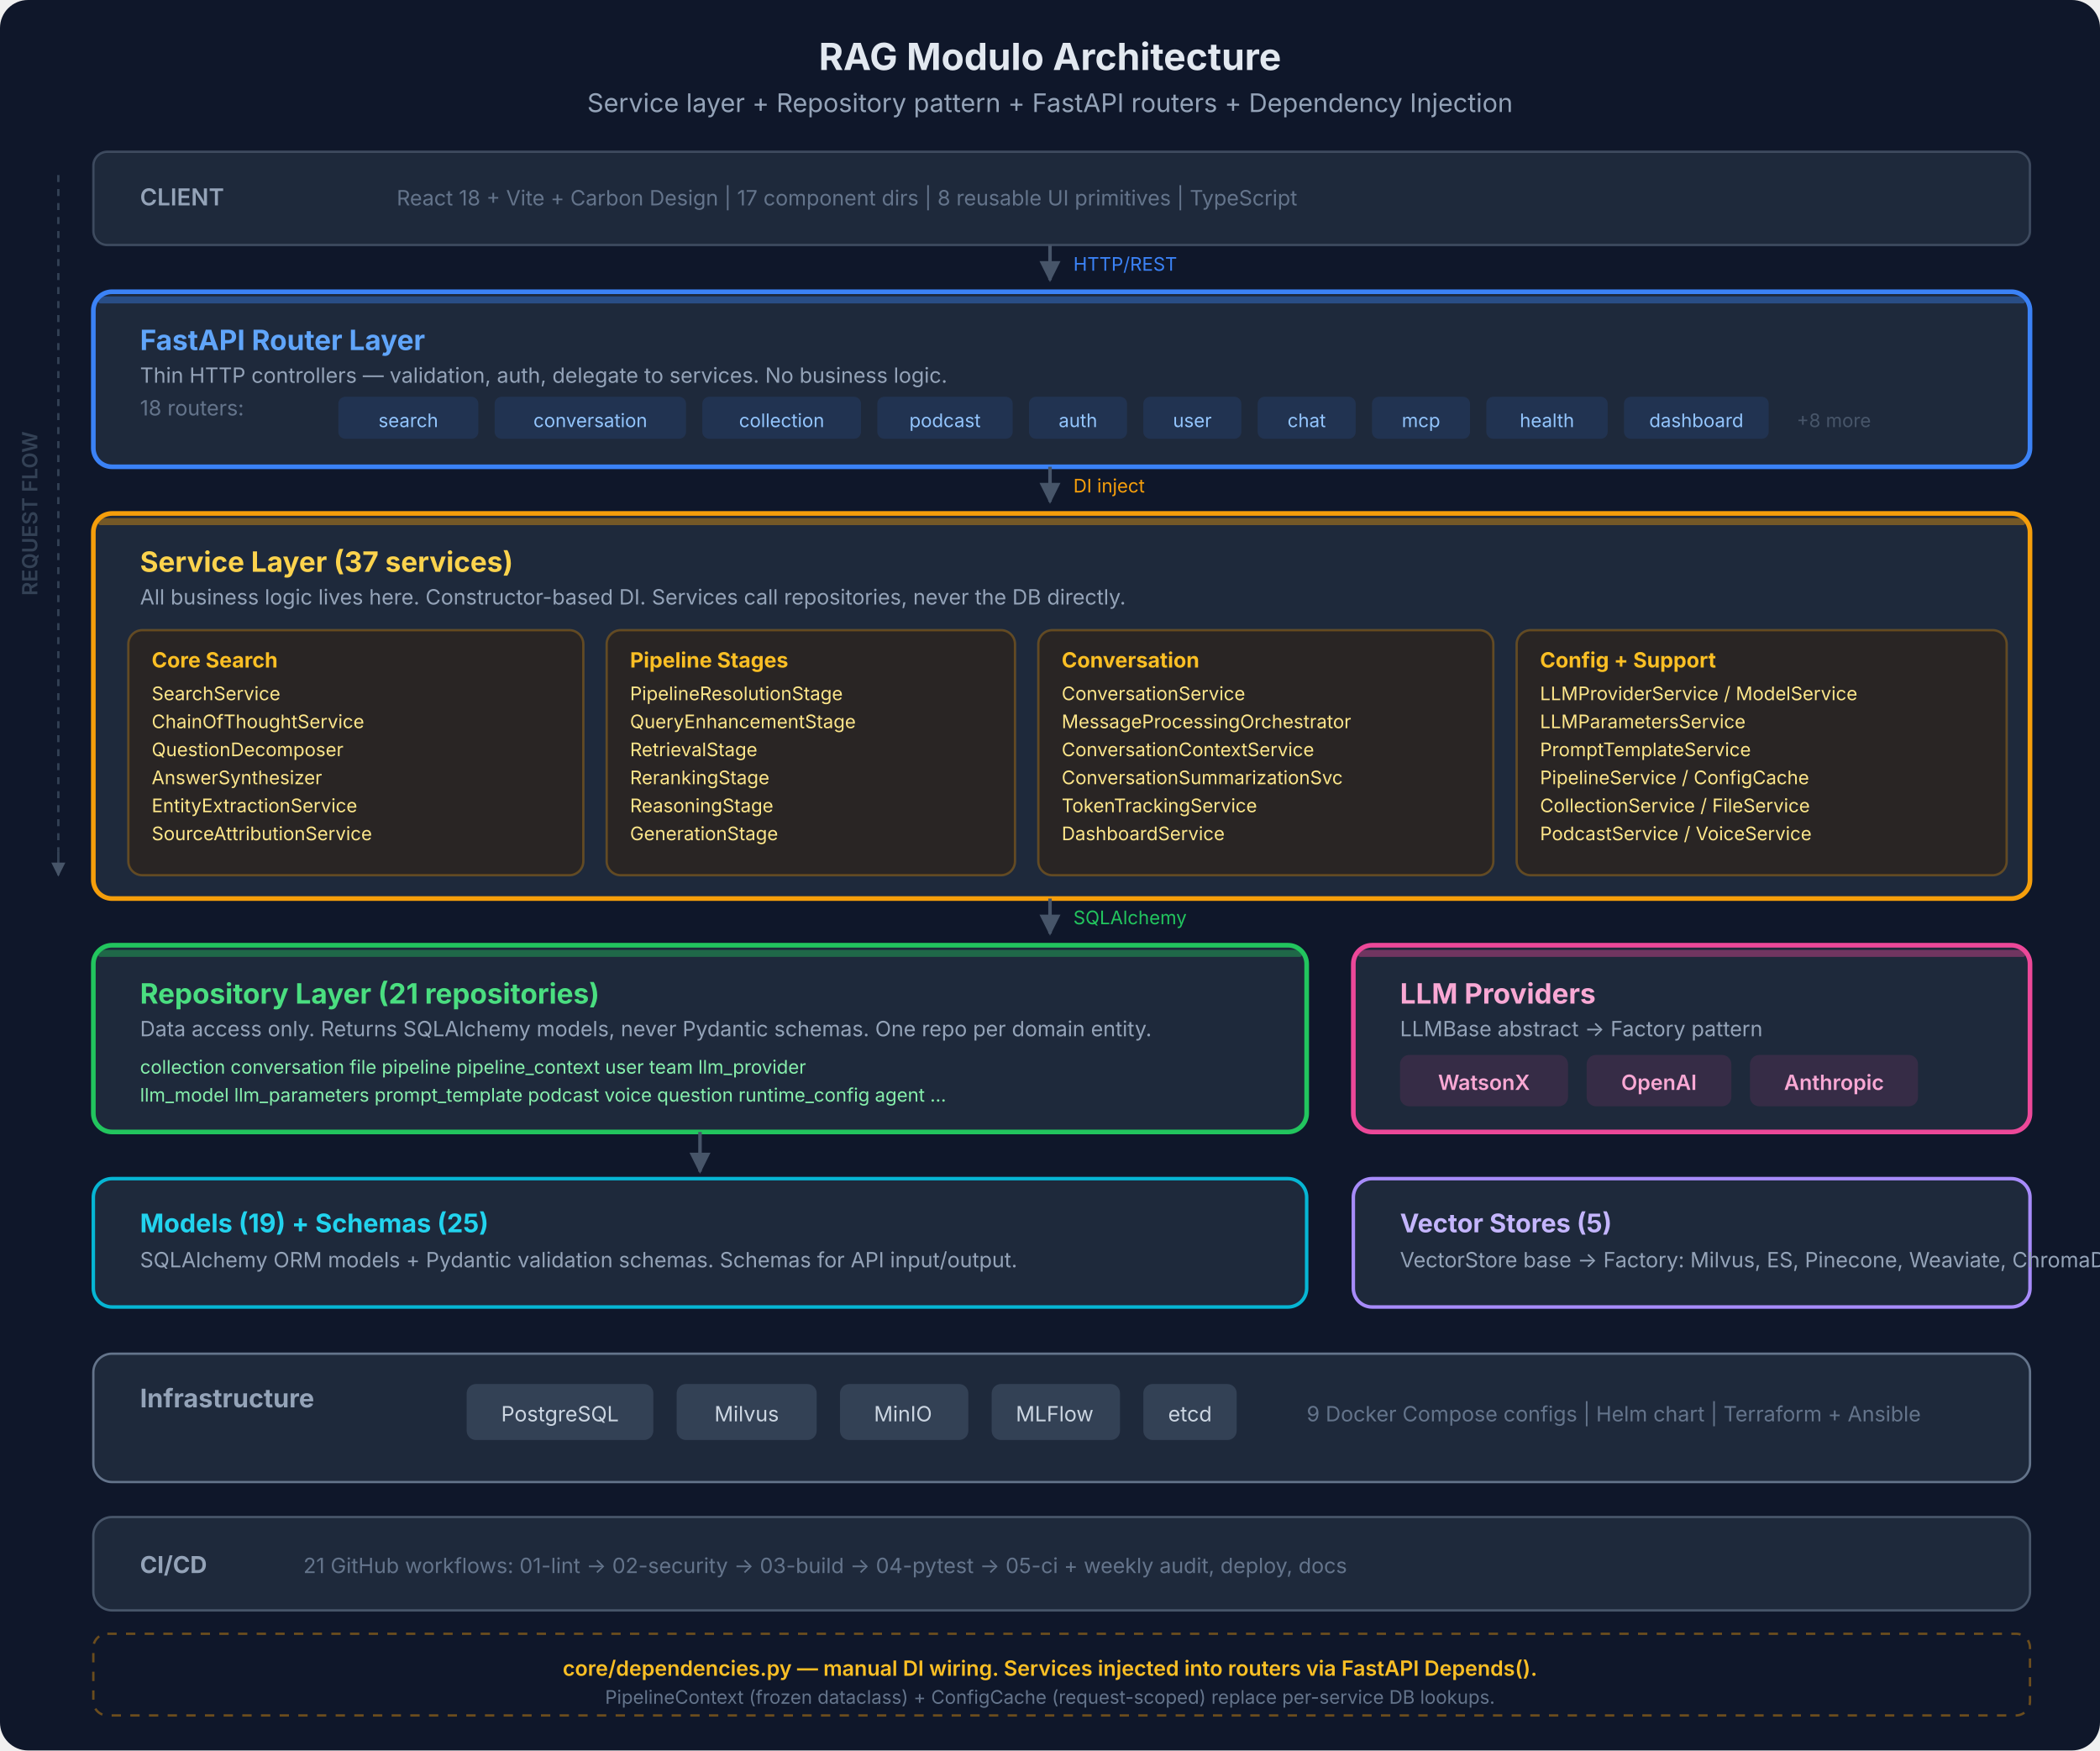
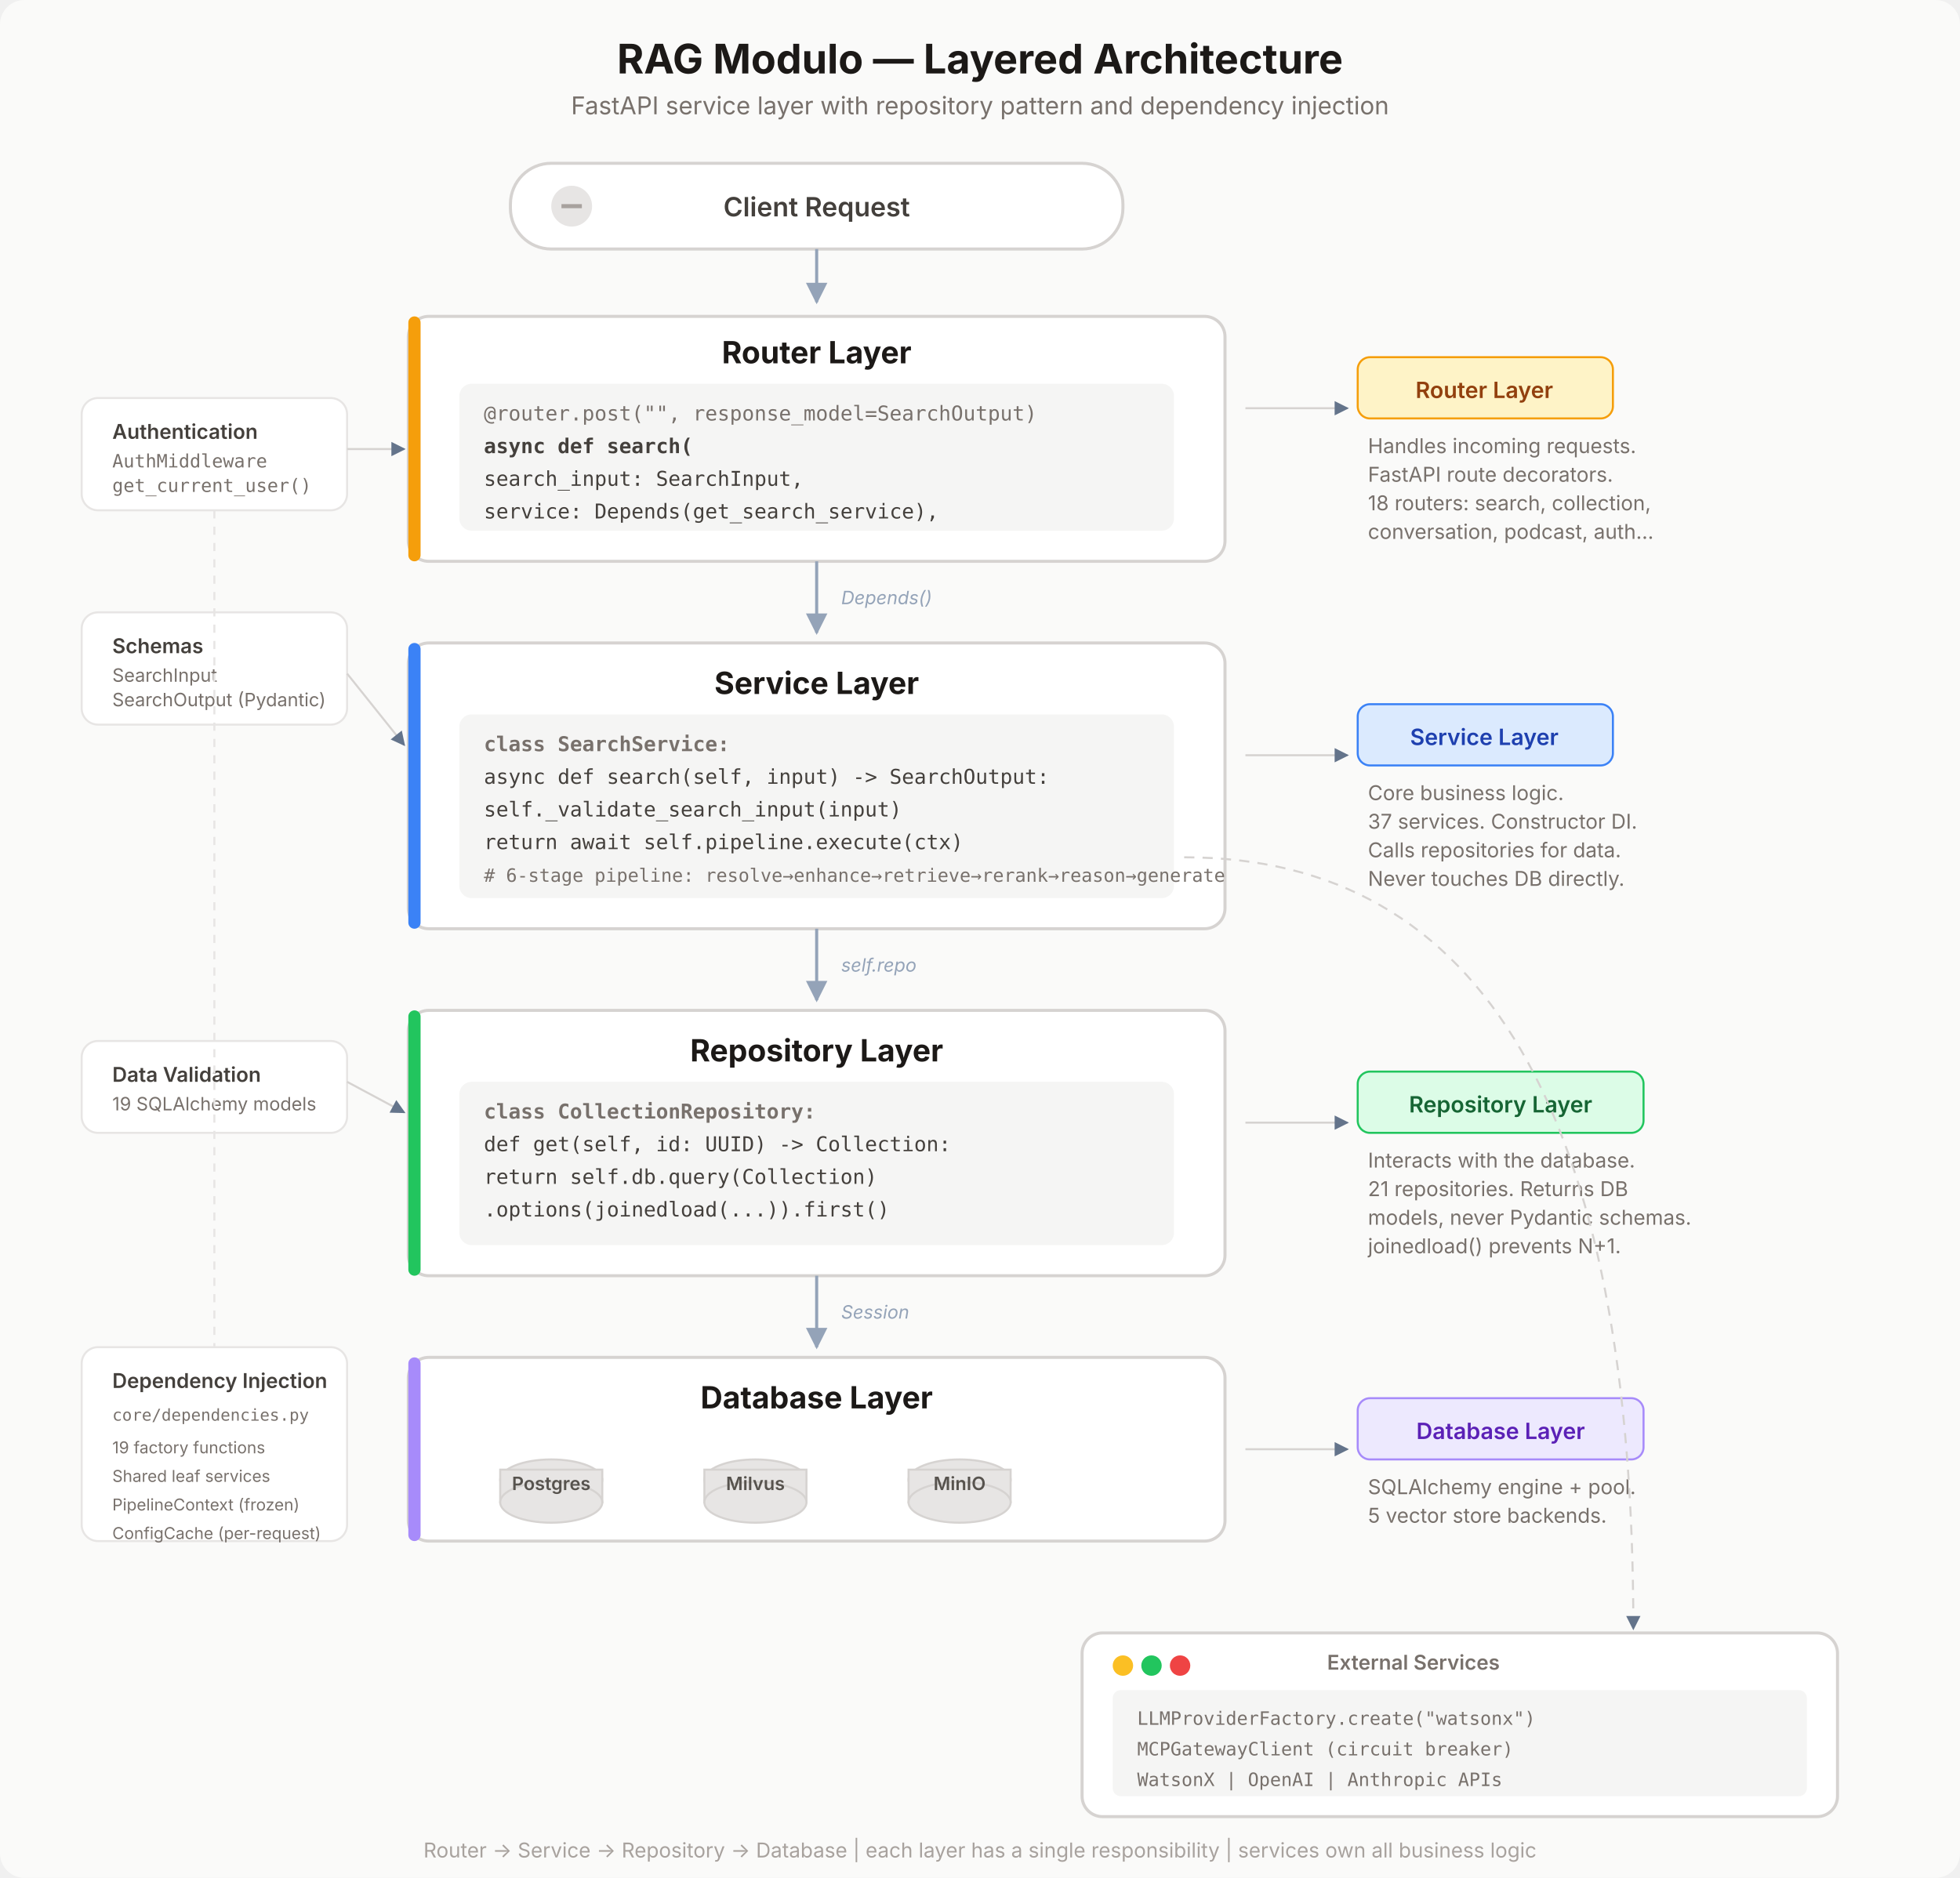
- <svg xmlns="http://www.w3.org/2000/svg" viewBox="0 0 900 750" font-family="system-ui, -apple-system, sans-serif">
+ <svg xmlns="http://www.w3.org/2000/svg" viewBox="0 0 960 920" font-family="system-ui, -apple-system, sans-serif">
  <defs>
-     <marker id="flowArrow" viewBox="0 0 10 10" refX="9" refY="5" markerWidth="6" markerHeight="6" orient="auto">
-       <path d="M 0 0 L 10 5 L 0 10 z" fill="#475569" />
+     <marker id="arr" viewBox="0 0 10 10" refX="9" refY="5" markerWidth="7" markerHeight="7" orient="auto">
+       <path d="M 0 0 L 10 5 L 0 10 z" fill="#94a3b8" />
    </marker>
-     <marker id="flowArrowBlue" viewBox="0 0 10 10" refX="9" refY="5" markerWidth="6" markerHeight="6" orient="auto">
-       <path d="M 0 0 L 10 5 L 0 10 z" fill="#3b82f6" />
+     <marker id="arrLeft" viewBox="0 0 10 10" refX="9" refY="5" markerWidth="7" markerHeight="7" orient="auto">
+       <path d="M 0 0 L 10 5 L 0 10 z" fill="#64748b" />
    </marker>
  </defs>
-   <rect width="900" height="750" fill="#0f172a" rx="12" />
-   <text x="450" y="30" text-anchor="middle" fill="#e2e8f0" font-size="16" font-weight="700">RAG Modulo Architecture</text>
-   <text x="450" y="48" text-anchor="middle" fill="#94a3b8" font-size="11">Service layer + Repository pattern + FastAPI routers + Dependency Injection</text>
-   <text x="16" y="220" fill="#334155" font-size="9" transform="rotate(-90, 16, 220)" text-anchor="middle" font-weight="600">REQUEST FLOW</text>
-   <line x1="25" y1="75" x2="25" y2="365" stroke="#334155" stroke-width="1" stroke-dasharray="3,3" />
-   <path d="M25 365 L25 375" stroke="#334155" stroke-width="1" marker-end="url(#flowArrow)" />
-   <rect x="40" y="65" width="830" height="40" rx="6" fill="#1e293b" stroke="#64748b" stroke-width="1" stroke-opacity="0.5" />
-   <text x="60" y="88" fill="#94a3b8" font-size="10" font-weight="600">CLIENT</text>
-   <text x="170" y="88" fill="#64748b" font-size="9">React 18 + Vite + Carbon Design | 17 component dirs | 8 reusable UI primitives | TypeScript</text>
-   <line x1="450" y1="105" x2="450" y2="120" stroke="#475569" stroke-width="1.5" marker-end="url(#flowArrow)" />
-   <text x="460" y="116" fill="#3b82f6" font-size="8">HTTP/REST</text>
-   <rect x="40" y="125" width="830" height="75" rx="8" fill="#1e293b" stroke="#3b82f6" stroke-width="2" />
-   <rect x="42" y="127" width="826" height="3" rx="1" fill="#3b82f6" fill-opacity="0.4" />
-   <text x="60" y="150" fill="#60a5fa" font-size="12" font-weight="700">FastAPI Router Layer</text>
-   <text x="60" y="164" fill="#94a3b8" font-size="9">Thin HTTP controllers — validation, auth, delegate to services. No business logic.</text>
-   <text x="60" y="178" fill="#64748b" font-size="9">18 routers:</text>
-   <rect x="145" y="170" width="60" height="18" rx="3" fill="#3b82f6" fill-opacity="0.12" />
-   <text x="175" y="183" text-anchor="middle" fill="#93c5fd" font-size="8">search</text>
-   <rect x="212" y="170" width="82" height="18" rx="3" fill="#3b82f6" fill-opacity="0.12" />
-   <text x="253" y="183" text-anchor="middle" fill="#93c5fd" font-size="8">conversation</text>
-   <rect x="301" y="170" width="68" height="18" rx="3" fill="#3b82f6" fill-opacity="0.12" />
-   <text x="335" y="183" text-anchor="middle" fill="#93c5fd" font-size="8">collection</text>
-   <rect x="376" y="170" width="58" height="18" rx="3" fill="#3b82f6" fill-opacity="0.12" />
-   <text x="405" y="183" text-anchor="middle" fill="#93c5fd" font-size="8">podcast</text>
-   <rect x="441" y="170" width="42" height="18" rx="3" fill="#3b82f6" fill-opacity="0.12" />
-   <text x="462" y="183" text-anchor="middle" fill="#93c5fd" font-size="8">auth</text>
-   <rect x="490" y="170" width="42" height="18" rx="3" fill="#3b82f6" fill-opacity="0.12" />
-   <text x="511" y="183" text-anchor="middle" fill="#93c5fd" font-size="8">user</text>
-   <rect x="539" y="170" width="42" height="18" rx="3" fill="#3b82f6" fill-opacity="0.12" />
-   <text x="560" y="183" text-anchor="middle" fill="#93c5fd" font-size="8">chat</text>
-   <rect x="588" y="170" width="42" height="18" rx="3" fill="#3b82f6" fill-opacity="0.12" />
-   <text x="609" y="183" text-anchor="middle" fill="#93c5fd" font-size="8">mcp</text>
-   <rect x="637" y="170" width="52" height="18" rx="3" fill="#3b82f6" fill-opacity="0.12" />
-   <text x="663" y="183" text-anchor="middle" fill="#93c5fd" font-size="8">health</text>
-   <rect x="696" y="170" width="62" height="18" rx="3" fill="#3b82f6" fill-opacity="0.12" />
-   <text x="727" y="183" text-anchor="middle" fill="#93c5fd" font-size="8">dashboard</text>
-   <text x="770" y="183" fill="#475569" font-size="8">+8 more</text>
-   <line x1="450" y1="200" x2="450" y2="215" stroke="#475569" stroke-width="1.5" marker-end="url(#flowArrow)" />
-   <text x="460" y="211" fill="#f59e0b" font-size="8">DI inject</text>
-   <rect x="40" y="220" width="830" height="165" rx="8" fill="#1e293b" stroke="#f59e0b" stroke-width="2" />
-   <rect x="42" y="222" width="826" height="3" rx="1" fill="#f59e0b" fill-opacity="0.4" />
-   <text x="60" y="245" fill="#fcd34d" font-size="12" font-weight="700">Service Layer (37 services)</text>
-   <text x="60" y="259" fill="#94a3b8" font-size="9">All business logic lives here. Constructor-based DI. Services call repositories, never the DB directly.</text>
-   <rect x="55" y="270" width="195" height="105" rx="6" fill="#292524" stroke="#f59e0b" stroke-width="1" stroke-opacity="0.3" />
-   <text x="65" y="286" fill="#fbbf24" font-size="9" font-weight="700">Core Search</text>
-   <text x="65" y="300" fill="#fde68a" font-size="8">SearchService</text>
-   <text x="65" y="312" fill="#fde68a" font-size="8">ChainOfThoughtService</text>
-   <text x="65" y="324" fill="#fde68a" font-size="8">QuestionDecomposer</text>
-   <text x="65" y="336" fill="#fde68a" font-size="8">AnswerSynthesizer</text>
-   <text x="65" y="348" fill="#fde68a" font-size="8">EntityExtractionService</text>
-   <text x="65" y="360" fill="#fde68a" font-size="8">SourceAttributionService</text>
-   <rect x="260" y="270" width="175" height="105" rx="6" fill="#292524" stroke="#f59e0b" stroke-width="1" stroke-opacity="0.3" />
-   <text x="270" y="286" fill="#fbbf24" font-size="9" font-weight="700">Pipeline Stages</text>
-   <text x="270" y="300" fill="#fde68a" font-size="8">PipelineResolutionStage</text>
-   <text x="270" y="312" fill="#fde68a" font-size="8">QueryEnhancementStage</text>
-   <text x="270" y="324" fill="#fde68a" font-size="8">RetrievalStage</text>
-   <text x="270" y="336" fill="#fde68a" font-size="8">RerankingStage</text>
-   <text x="270" y="348" fill="#fde68a" font-size="8">ReasoningStage</text>
-   <text x="270" y="360" fill="#fde68a" font-size="8">GenerationStage</text>
-   <rect x="445" y="270" width="195" height="105" rx="6" fill="#292524" stroke="#f59e0b" stroke-width="1" stroke-opacity="0.3" />
-   <text x="455" y="286" fill="#fbbf24" font-size="9" font-weight="700">Conversation</text>
-   <text x="455" y="300" fill="#fde68a" font-size="8">ConversationService</text>
-   <text x="455" y="312" fill="#fde68a" font-size="8">MessageProcessingOrchestrator</text>
-   <text x="455" y="324" fill="#fde68a" font-size="8">ConversationContextService</text>
-   <text x="455" y="336" fill="#fde68a" font-size="8">ConversationSummarizationSvc</text>
-   <text x="455" y="348" fill="#fde68a" font-size="8">TokenTrackingService</text>
-   <text x="455" y="360" fill="#fde68a" font-size="8">DashboardService</text>
-   <rect x="650" y="270" width="210" height="105" rx="6" fill="#292524" stroke="#f59e0b" stroke-width="1" stroke-opacity="0.3" />
-   <text x="660" y="286" fill="#fbbf24" font-size="9" font-weight="700">Config + Support</text>
-   <text x="660" y="300" fill="#fde68a" font-size="8">LLMProviderService / ModelService</text>
-   <text x="660" y="312" fill="#fde68a" font-size="8">LLMParametersService</text>
-   <text x="660" y="324" fill="#fde68a" font-size="8">PromptTemplateService</text>
-   <text x="660" y="336" fill="#fde68a" font-size="8">PipelineService / ConfigCache</text>
-   <text x="660" y="348" fill="#fde68a" font-size="8">CollectionService / FileService</text>
-   <text x="660" y="360" fill="#fde68a" font-size="8">PodcastService / VoiceService</text>
-   <line x1="450" y1="385" x2="450" y2="400" stroke="#475569" stroke-width="1.5" marker-end="url(#flowArrow)" />
-   <text x="460" y="396" fill="#22c55e" font-size="8">SQLAlchemy</text>
-   <rect x="40" y="405" width="520" height="80" rx="8" fill="#1e293b" stroke="#22c55e" stroke-width="2" />
-   <rect x="42" y="407" width="516" height="3" rx="1" fill="#22c55e" fill-opacity="0.4" />
-   <text x="60" y="430" fill="#4ade80" font-size="12" font-weight="700">Repository Layer (21 repositories)</text>
-   <text x="60" y="444" fill="#94a3b8" font-size="9">Data access only. Returns SQLAlchemy models, never Pydantic schemas. One repo per domain entity.</text>
-   <text x="60" y="460" fill="#86efac" font-size="8">collection  conversation  file  pipeline  pipeline_context  user  team  llm_provider</text>
-   <text x="60" y="472" fill="#86efac" font-size="8">llm_model  llm_parameters  prompt_template  podcast  voice  question  runtime_config  agent ...</text>
-   <rect x="580" y="405" width="290" height="80" rx="8" fill="#1e293b" stroke="#ec4899" stroke-width="2" />
-   <rect x="582" y="407" width="286" height="3" rx="1" fill="#ec4899" fill-opacity="0.4" />
-   <text x="600" y="430" fill="#f9a8d4" font-size="12" font-weight="700">LLM Providers</text>
-   <text x="600" y="444" fill="#94a3b8" font-size="9">LLMBase abstract → Factory pattern</text>
-   <rect x="600" y="452" width="72" height="22" rx="4" fill="#ec4899" fill-opacity="0.12" />
-   <text x="636" y="467" text-anchor="middle" fill="#f9a8d4" font-size="9" font-weight="600">WatsonX</text>
-   <rect x="680" y="452" width="62" height="22" rx="4" fill="#ec4899" fill-opacity="0.12" />
-   <text x="711" y="467" text-anchor="middle" fill="#f9a8d4" font-size="9" font-weight="600">OpenAI</text>
-   <rect x="750" y="452" width="72" height="22" rx="4" fill="#ec4899" fill-opacity="0.12" />
-   <text x="786" y="467" text-anchor="middle" fill="#f9a8d4" font-size="9" font-weight="600">Anthropic</text>
-   <line x1="300" y1="485" x2="300" y2="502" stroke="#475569" stroke-width="1.5" marker-end="url(#flowArrow)" />
-   <rect x="40" y="505" width="520" height="55" rx="8" fill="#1e293b" stroke="#06b6d4" stroke-width="1.5" />
-   <text x="60" y="528" fill="#22d3ee" font-size="11" font-weight="700">Models (19) + Schemas (25)</text>
-   <text x="60" y="543" fill="#94a3b8" font-size="9">SQLAlchemy ORM models + Pydantic validation schemas. Schemas for API input/output.</text>
-   <rect x="580" y="505" width="290" height="55" rx="8" fill="#1e293b" stroke="#a78bfa" stroke-width="1.5" />
-   <text x="600" y="528" fill="#c4b5fd" font-size="11" font-weight="700">Vector Stores (5)</text>
-   <text x="600" y="543" fill="#94a3b8" font-size="9">VectorStore base → Factory: Milvus, ES, Pinecone, Weaviate, ChromaDB</text>
-   <rect x="40" y="580" width="830" height="55" rx="8" fill="#1e293b" stroke="#64748b" stroke-width="1" />
-   <text x="60" y="603" fill="#94a3b8" font-size="11" font-weight="700">Infrastructure</text>
-   <rect x="200" y="593" width="80" height="24" rx="4" fill="#334155" />
-   <text x="240" y="609" text-anchor="middle" fill="#cbd5e1" font-size="9">PostgreSQL</text>
-   <rect x="290" y="593" width="60" height="24" rx="4" fill="#334155" />
-   <text x="320" y="609" text-anchor="middle" fill="#cbd5e1" font-size="9">Milvus</text>
-   <rect x="360" y="593" width="55" height="24" rx="4" fill="#334155" />
-   <text x="387" y="609" text-anchor="middle" fill="#cbd5e1" font-size="9">MinIO</text>
-   <rect x="425" y="593" width="55" height="24" rx="4" fill="#334155" />
-   <text x="452" y="609" text-anchor="middle" fill="#cbd5e1" font-size="9">MLFlow</text>
-   <rect x="490" y="593" width="40" height="24" rx="4" fill="#334155" />
-   <text x="510" y="609" text-anchor="middle" fill="#cbd5e1" font-size="9">etcd</text>
-   <text x="560" y="609" fill="#64748b" font-size="9">9 Docker Compose configs | Helm chart | Terraform + Ansible</text>
-   <rect x="40" y="650" width="830" height="40" rx="8" fill="#1e293b" stroke="#475569" stroke-width="1" />
-   <text x="60" y="674" fill="#94a3b8" font-size="10" font-weight="700">CI/CD</text>
-   <text x="130" y="674" fill="#64748b" font-size="9">21 GitHub workflows: 01-lint → 02-security → 03-build → 04-pytest → 05-ci + weekly audit, deploy, docs</text>
-   <rect x="40" y="700" width="830" height="35" rx="6" fill="#0f172a" stroke="#f59e0b" stroke-width="1" stroke-dasharray="4,4" stroke-opacity="0.4" />
-   <text x="450" y="718" text-anchor="middle" fill="#fbbf24" font-size="9" font-weight="600">core/dependencies.py — manual DI wiring. Services injected into routers via FastAPI Depends().</text>
-   <text x="450" y="730" text-anchor="middle" fill="#64748b" font-size="8">PipelineContext (frozen dataclass) + ConfigCache (request-scoped) replace per-service DB lookups.</text>
+   <rect width="960" height="920" fill="#fafaf9" rx="12" />
+   <text x="480" y="36" text-anchor="middle" fill="#1c1917" font-size="20" font-weight="700">RAG Modulo — Layered Architecture</text>
+   <text x="480" y="56" text-anchor="middle" fill="#78716c" font-size="12">FastAPI service layer with repository pattern and dependency injection</text>
+   <rect x="250" y="80" width="300" height="42" rx="20" fill="#fff" stroke="#d6d3d1" stroke-width="1.5" />
+   <circle cx="280" cy="101" r="10" fill="#e7e5e4" />
+   <line x1="275" y1="101" x2="285" y2="101" stroke="#a8a29e" stroke-width="2" />
+   <text x="400" y="106" text-anchor="middle" fill="#44403c" font-size="13" font-weight="600">Client Request</text>
+   <line x1="400" y1="122" x2="400" y2="148" stroke="#94a3b8" stroke-width="1.5" marker-end="url(#arr)" />
+   <rect x="200" y="155" width="400" height="120" rx="10" fill="#fff" stroke="#d6d3d1" stroke-width="1.5" />
+   <rect x="200" y="155" width="6" height="120" rx="3" fill="#f59e0b" />
+   <text x="400" y="178" text-anchor="middle" fill="#1c1917" font-size="15" font-weight="700">Router Layer</text>
+   <rect x="225" y="188" width="350" height="72" rx="6" fill="#f5f5f4" />
+   <text x="237" y="206" fill="#78716c" font-size="10" font-family="'JetBrains Mono', 'SF Mono', monospace">@router.post("", response_model=SearchOutput)</text>
+   <text x="237" y="222" fill="#44403c" font-size="10" font-family="'JetBrains Mono', 'SF Mono', monospace" font-weight="600">async def search(</text>
+   <text x="237" y="238" fill="#44403c" font-size="10" font-family="'JetBrains Mono', 'SF Mono', monospace">    search_input: SearchInput,</text>
+   <text x="237" y="254" fill="#44403c" font-size="10" font-family="'JetBrains Mono', 'SF Mono', monospace">    service: Depends(get_search_service),</text>
+   <line x1="610" y1="200" x2="660" y2="200" stroke="#d6d3d1" stroke-width="1" marker-end="url(#arrLeft)" />
+   <rect x="665" y="175" width="125" height="30" rx="6" fill="#fef3c7" stroke="#f59e0b" stroke-width="1" />
+   <text x="727" y="195" text-anchor="middle" fill="#92400e" font-size="11" font-weight="600">Router Layer</text>
+   <text x="670" y="222" fill="#78716c" font-size="10">Handles incoming requests.</text>
+   <text x="670" y="236" fill="#78716c" font-size="10">FastAPI route decorators.</text>
+   <text x="670" y="250" fill="#78716c" font-size="10">18 routers: search, collection,</text>
+   <text x="670" y="264" fill="#78716c" font-size="10">conversation, podcast, auth...</text>
+   <line x1="400" y1="275" x2="400" y2="310" stroke="#94a3b8" stroke-width="1.5" marker-end="url(#arr)" />
+   <text x="412" y="296" fill="#94a3b8" font-size="9" font-style="italic">Depends()</text>
+   <rect x="200" y="315" width="400" height="140" rx="10" fill="#fff" stroke="#d6d3d1" stroke-width="1.5" />
+   <rect x="200" y="315" width="6" height="140" rx="3" fill="#3b82f6" />
+   <text x="400" y="340" text-anchor="middle" fill="#1c1917" font-size="15" font-weight="700">Service Layer</text>
+   <rect x="225" y="350" width="350" height="90" rx="6" fill="#f5f5f4" />
+   <text x="237" y="368" fill="#78716c" font-size="10" font-family="'JetBrains Mono', 'SF Mono', monospace" font-weight="600">class SearchService:</text>
+   <text x="237" y="384" fill="#44403c" font-size="10" font-family="'JetBrains Mono', 'SF Mono', monospace">  async def search(self, input) -&gt; SearchOutput:</text>
+   <text x="237" y="400" fill="#44403c" font-size="10" font-family="'JetBrains Mono', 'SF Mono', monospace">      self._validate_search_input(input)</text>
+   <text x="237" y="416" fill="#44403c" font-size="10" font-family="'JetBrains Mono', 'SF Mono', monospace">      return await self.pipeline.execute(ctx)</text>
+   <text x="237" y="432" fill="#78716c" font-size="9" font-family="'JetBrains Mono', 'SF Mono', monospace">  # 6-stage pipeline: resolve→enhance→retrieve→rerank→reason→generate</text>
+   <line x1="610" y1="370" x2="660" y2="370" stroke="#d6d3d1" stroke-width="1" marker-end="url(#arrLeft)" />
+   <rect x="665" y="345" width="125" height="30" rx="6" fill="#dbeafe" stroke="#3b82f6" stroke-width="1" />
+   <text x="727" y="365" text-anchor="middle" fill="#1e40af" font-size="11" font-weight="600">Service Layer</text>
+   <text x="670" y="392" fill="#78716c" font-size="10">Core business logic.</text>
+   <text x="670" y="406" fill="#78716c" font-size="10">37 services. Constructor DI.</text>
+   <text x="670" y="420" fill="#78716c" font-size="10">Calls repositories for data.</text>
+   <text x="670" y="434" fill="#78716c" font-size="10">Never touches DB directly.</text>
+   <rect x="40" y="300" width="130" height="55" rx="8" fill="#fff" stroke="#e7e5e4" stroke-width="1" />
+   <text x="55" y="320" fill="#44403c" font-size="10" font-weight="600">Schemas</text>
+   <text x="55" y="334" fill="#78716c" font-size="9">SearchInput</text>
+   <text x="55" y="346" fill="#78716c" font-size="9">SearchOutput (Pydantic)</text>
+   <line x1="170" y1="330" x2="198" y2="365" stroke="#d6d3d1" stroke-width="1" marker-end="url(#arrLeft)" />
+   <rect x="40" y="195" width="130" height="55" rx="8" fill="#fff" stroke="#e7e5e4" stroke-width="1" />
+   <text x="55" y="215" fill="#44403c" font-size="10" font-weight="600">Authentication</text>
+   <text x="55" y="229" fill="#78716c" font-size="9" font-family="'JetBrains Mono', 'SF Mono', monospace">AuthMiddleware</text>
+   <text x="55" y="241" fill="#78716c" font-size="9" font-family="'JetBrains Mono', 'SF Mono', monospace">get_current_user()</text>
+   <line x1="170" y1="220" x2="198" y2="220" stroke="#d6d3d1" stroke-width="1" marker-end="url(#arrLeft)" />
+   <line x1="400" y1="455" x2="400" y2="490" stroke="#94a3b8" stroke-width="1.5" marker-end="url(#arr)" />
+   <text x="412" y="476" fill="#94a3b8" font-size="9" font-style="italic">self.repo</text>
+   <rect x="200" y="495" width="400" height="130" rx="10" fill="#fff" stroke="#d6d3d1" stroke-width="1.5" />
+   <rect x="200" y="495" width="6" height="130" rx="3" fill="#22c55e" />
+   <text x="400" y="520" text-anchor="middle" fill="#1c1917" font-size="15" font-weight="700">Repository Layer</text>
+   <rect x="225" y="530" width="350" height="80" rx="6" fill="#f5f5f4" />
+   <text x="237" y="548" fill="#78716c" font-size="10" font-family="'JetBrains Mono', 'SF Mono', monospace" font-weight="600">class CollectionRepository:</text>
+   <text x="237" y="564" fill="#44403c" font-size="10" font-family="'JetBrains Mono', 'SF Mono', monospace">  def get(self, id: UUID) -&gt; Collection:</text>
+   <text x="237" y="580" fill="#44403c" font-size="10" font-family="'JetBrains Mono', 'SF Mono', monospace">      return self.db.query(Collection)</text>
+   <text x="237" y="596" fill="#44403c" font-size="10" font-family="'JetBrains Mono', 'SF Mono', monospace">          .options(joinedload(...)).first()</text>
+   <line x1="610" y1="550" x2="660" y2="550" stroke="#d6d3d1" stroke-width="1" marker-end="url(#arrLeft)" />
+   <rect x="665" y="525" width="140" height="30" rx="6" fill="#dcfce7" stroke="#22c55e" stroke-width="1" />
+   <text x="735" y="545" text-anchor="middle" fill="#166534" font-size="11" font-weight="600">Repository Layer</text>
+   <text x="670" y="572" fill="#78716c" font-size="10">Interacts with the database.</text>
+   <text x="670" y="586" fill="#78716c" font-size="10">21 repositories. Returns DB</text>
+   <text x="670" y="600" fill="#78716c" font-size="10">models, never Pydantic schemas.</text>
+   <text x="670" y="614" fill="#78716c" font-size="10">joinedload() prevents N+1.</text>
+   <rect x="40" y="510" width="130" height="45" rx="8" fill="#fff" stroke="#e7e5e4" stroke-width="1" />
+   <text x="55" y="530" fill="#44403c" font-size="10" font-weight="600">Data Validation</text>
+   <text x="55" y="544" fill="#78716c" font-size="9">19 SQLAlchemy models</text>
+   <line x1="170" y1="530" x2="198" y2="545" stroke="#d6d3d1" stroke-width="1" marker-end="url(#arrLeft)" />
+   <line x1="400" y1="625" x2="400" y2="660" stroke="#94a3b8" stroke-width="1.5" marker-end="url(#arr)" />
+   <text x="412" y="646" fill="#94a3b8" font-size="9" font-style="italic">Session</text>
+   <rect x="200" y="665" width="400" height="90" rx="10" fill="#fff" stroke="#d6d3d1" stroke-width="1.5" />
+   <rect x="200" y="665" width="6" height="90" rx="3" fill="#a78bfa" />
+   <text x="400" y="690" text-anchor="middle" fill="#1c1917" font-size="15" font-weight="700">Database Layer</text>
+   <ellipse cx="270" cy="725" rx="25" ry="10" fill="#e7e5e4" stroke="#d6d3d1" stroke-width="1" />
+   <rect x="245" y="720" width="50" height="16" fill="#e7e5e4" stroke="#d6d3d1" stroke-width="1" />
+   <ellipse cx="270" cy="736" rx="25" ry="10" fill="#e7e5e4" stroke="#d6d3d1" stroke-width="1" />
+   <text x="270" y="730" text-anchor="middle" fill="#57534e" font-size="9" font-weight="600">Postgres</text>
+   <ellipse cx="370" cy="725" rx="25" ry="10" fill="#e7e5e4" stroke="#d6d3d1" stroke-width="1" />
+   <rect x="345" y="720" width="50" height="16" fill="#e7e5e4" stroke="#d6d3d1" stroke-width="1" />
+   <ellipse cx="370" cy="736" rx="25" ry="10" fill="#e7e5e4" stroke="#d6d3d1" stroke-width="1" />
+   <text x="370" y="730" text-anchor="middle" fill="#57534e" font-size="9" font-weight="600">Milvus</text>
+   <ellipse cx="470" cy="725" rx="25" ry="10" fill="#e7e5e4" stroke="#d6d3d1" stroke-width="1" />
+   <rect x="445" y="720" width="50" height="16" fill="#e7e5e4" stroke="#d6d3d1" stroke-width="1" />
+   <ellipse cx="470" cy="736" rx="25" ry="10" fill="#e7e5e4" stroke="#d6d3d1" stroke-width="1" />
+   <text x="470" y="730" text-anchor="middle" fill="#57534e" font-size="9" font-weight="600">MinIO</text>
+   <line x1="610" y1="710" x2="660" y2="710" stroke="#d6d3d1" stroke-width="1" marker-end="url(#arrLeft)" />
+   <rect x="665" y="685" width="140" height="30" rx="6" fill="#ede9fe" stroke="#a78bfa" stroke-width="1" />
+   <text x="735" y="705" text-anchor="middle" fill="#5b21b6" font-size="11" font-weight="600">Database Layer</text>
+   <text x="670" y="732" fill="#78716c" font-size="10">SQLAlchemy engine + pool.</text>
+   <text x="670" y="746" fill="#78716c" font-size="10">5 vector store backends.</text>
+   <rect x="530" y="800" width="370" height="90" rx="10" fill="#fff" stroke="#d6d3d1" stroke-width="1.5" />
+   <circle cx="550" cy="816" r="5" fill="#fbbf24" />
+   <circle cx="564" cy="816" r="5" fill="#22c55e" />
+   <circle cx="578" cy="816" r="5" fill="#ef4444" />
+   <text x="650" y="818" fill="#78716c" font-size="10" font-weight="600">External Services</text>
+   <rect x="545" y="828" width="340" height="52" rx="4" fill="#f5f5f4" />
+   <text x="557" y="845" fill="#78716c" font-size="9" font-family="'JetBrains Mono', 'SF Mono', monospace">LLMProviderFactory.create("watsonx")</text>
+   <text x="557" y="860" fill="#78716c" font-size="9" font-family="'JetBrains Mono', 'SF Mono', monospace">MCPGatewayClient (circuit breaker)</text>
+   <text x="557" y="875" fill="#78716c" font-size="9" font-family="'JetBrains Mono', 'SF Mono', monospace">WatsonX | OpenAI | Anthropic APIs</text>
+   <path d="M 580 420 Q 800 420 800 798" stroke="#d6d3d1" stroke-width="1" fill="none" stroke-dasharray="5,4" marker-end="url(#arrLeft)" />
+   <rect x="40" y="660" width="130" height="95" rx="8" fill="#fff" stroke="#e7e5e4" stroke-width="1" />
+   <text x="55" y="680" fill="#44403c" font-size="10" font-weight="600">Dependency Injection</text>
+   <text x="55" y="696" fill="#78716c" font-size="8" font-family="'JetBrains Mono', 'SF Mono', monospace">core/dependencies.py</text>
+   <text x="55" y="712" fill="#78716c" font-size="8">19 factory functions</text>
+   <text x="55" y="726" fill="#78716c" font-size="8">Shared leaf services</text>
+   <text x="55" y="740" fill="#78716c" font-size="8">PipelineContext (frozen)</text>
+   <text x="55" y="754" fill="#78716c" font-size="8">ConfigCache (per-request)</text>
+   <line x1="105" y1="250" x2="105" y2="660" stroke="#e7e5e4" stroke-width="1" stroke-dasharray="4,4" />
+   <text x="480" y="910" text-anchor="middle" fill="#a8a29e" font-size="10">Router → Service → Repository → Database | each layer has a single responsibility | services own all business logic</text>
</svg>
